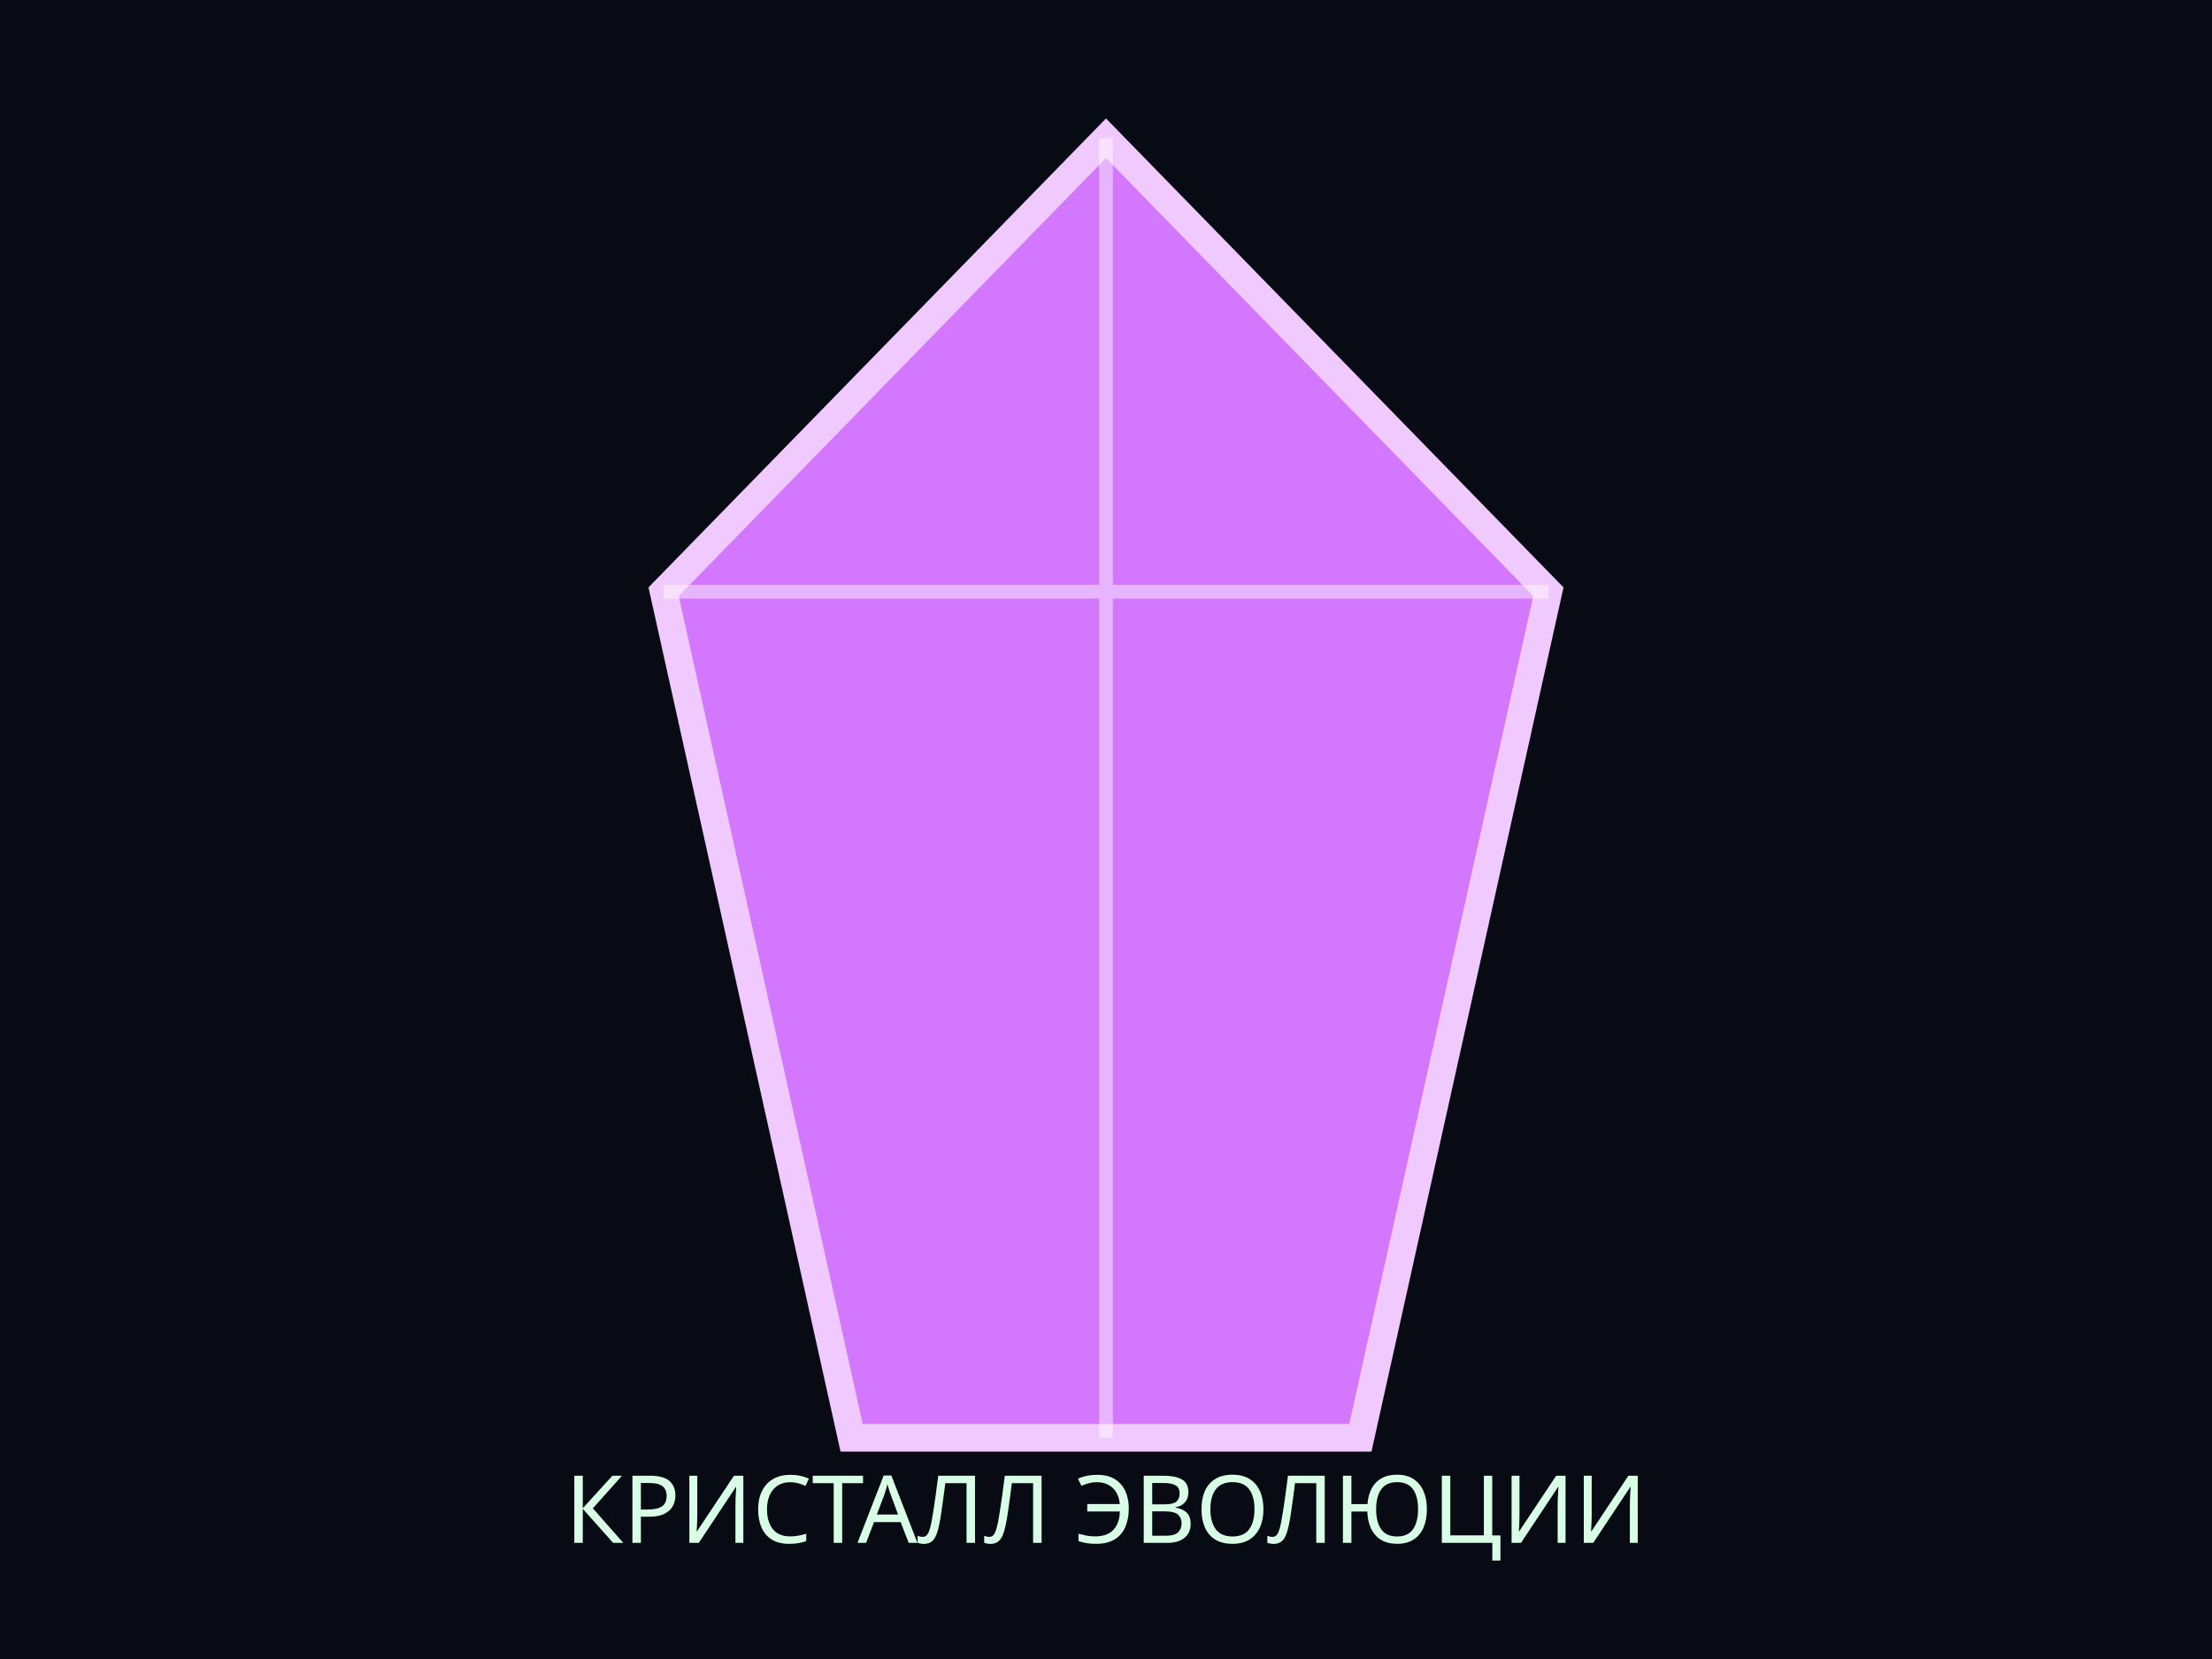
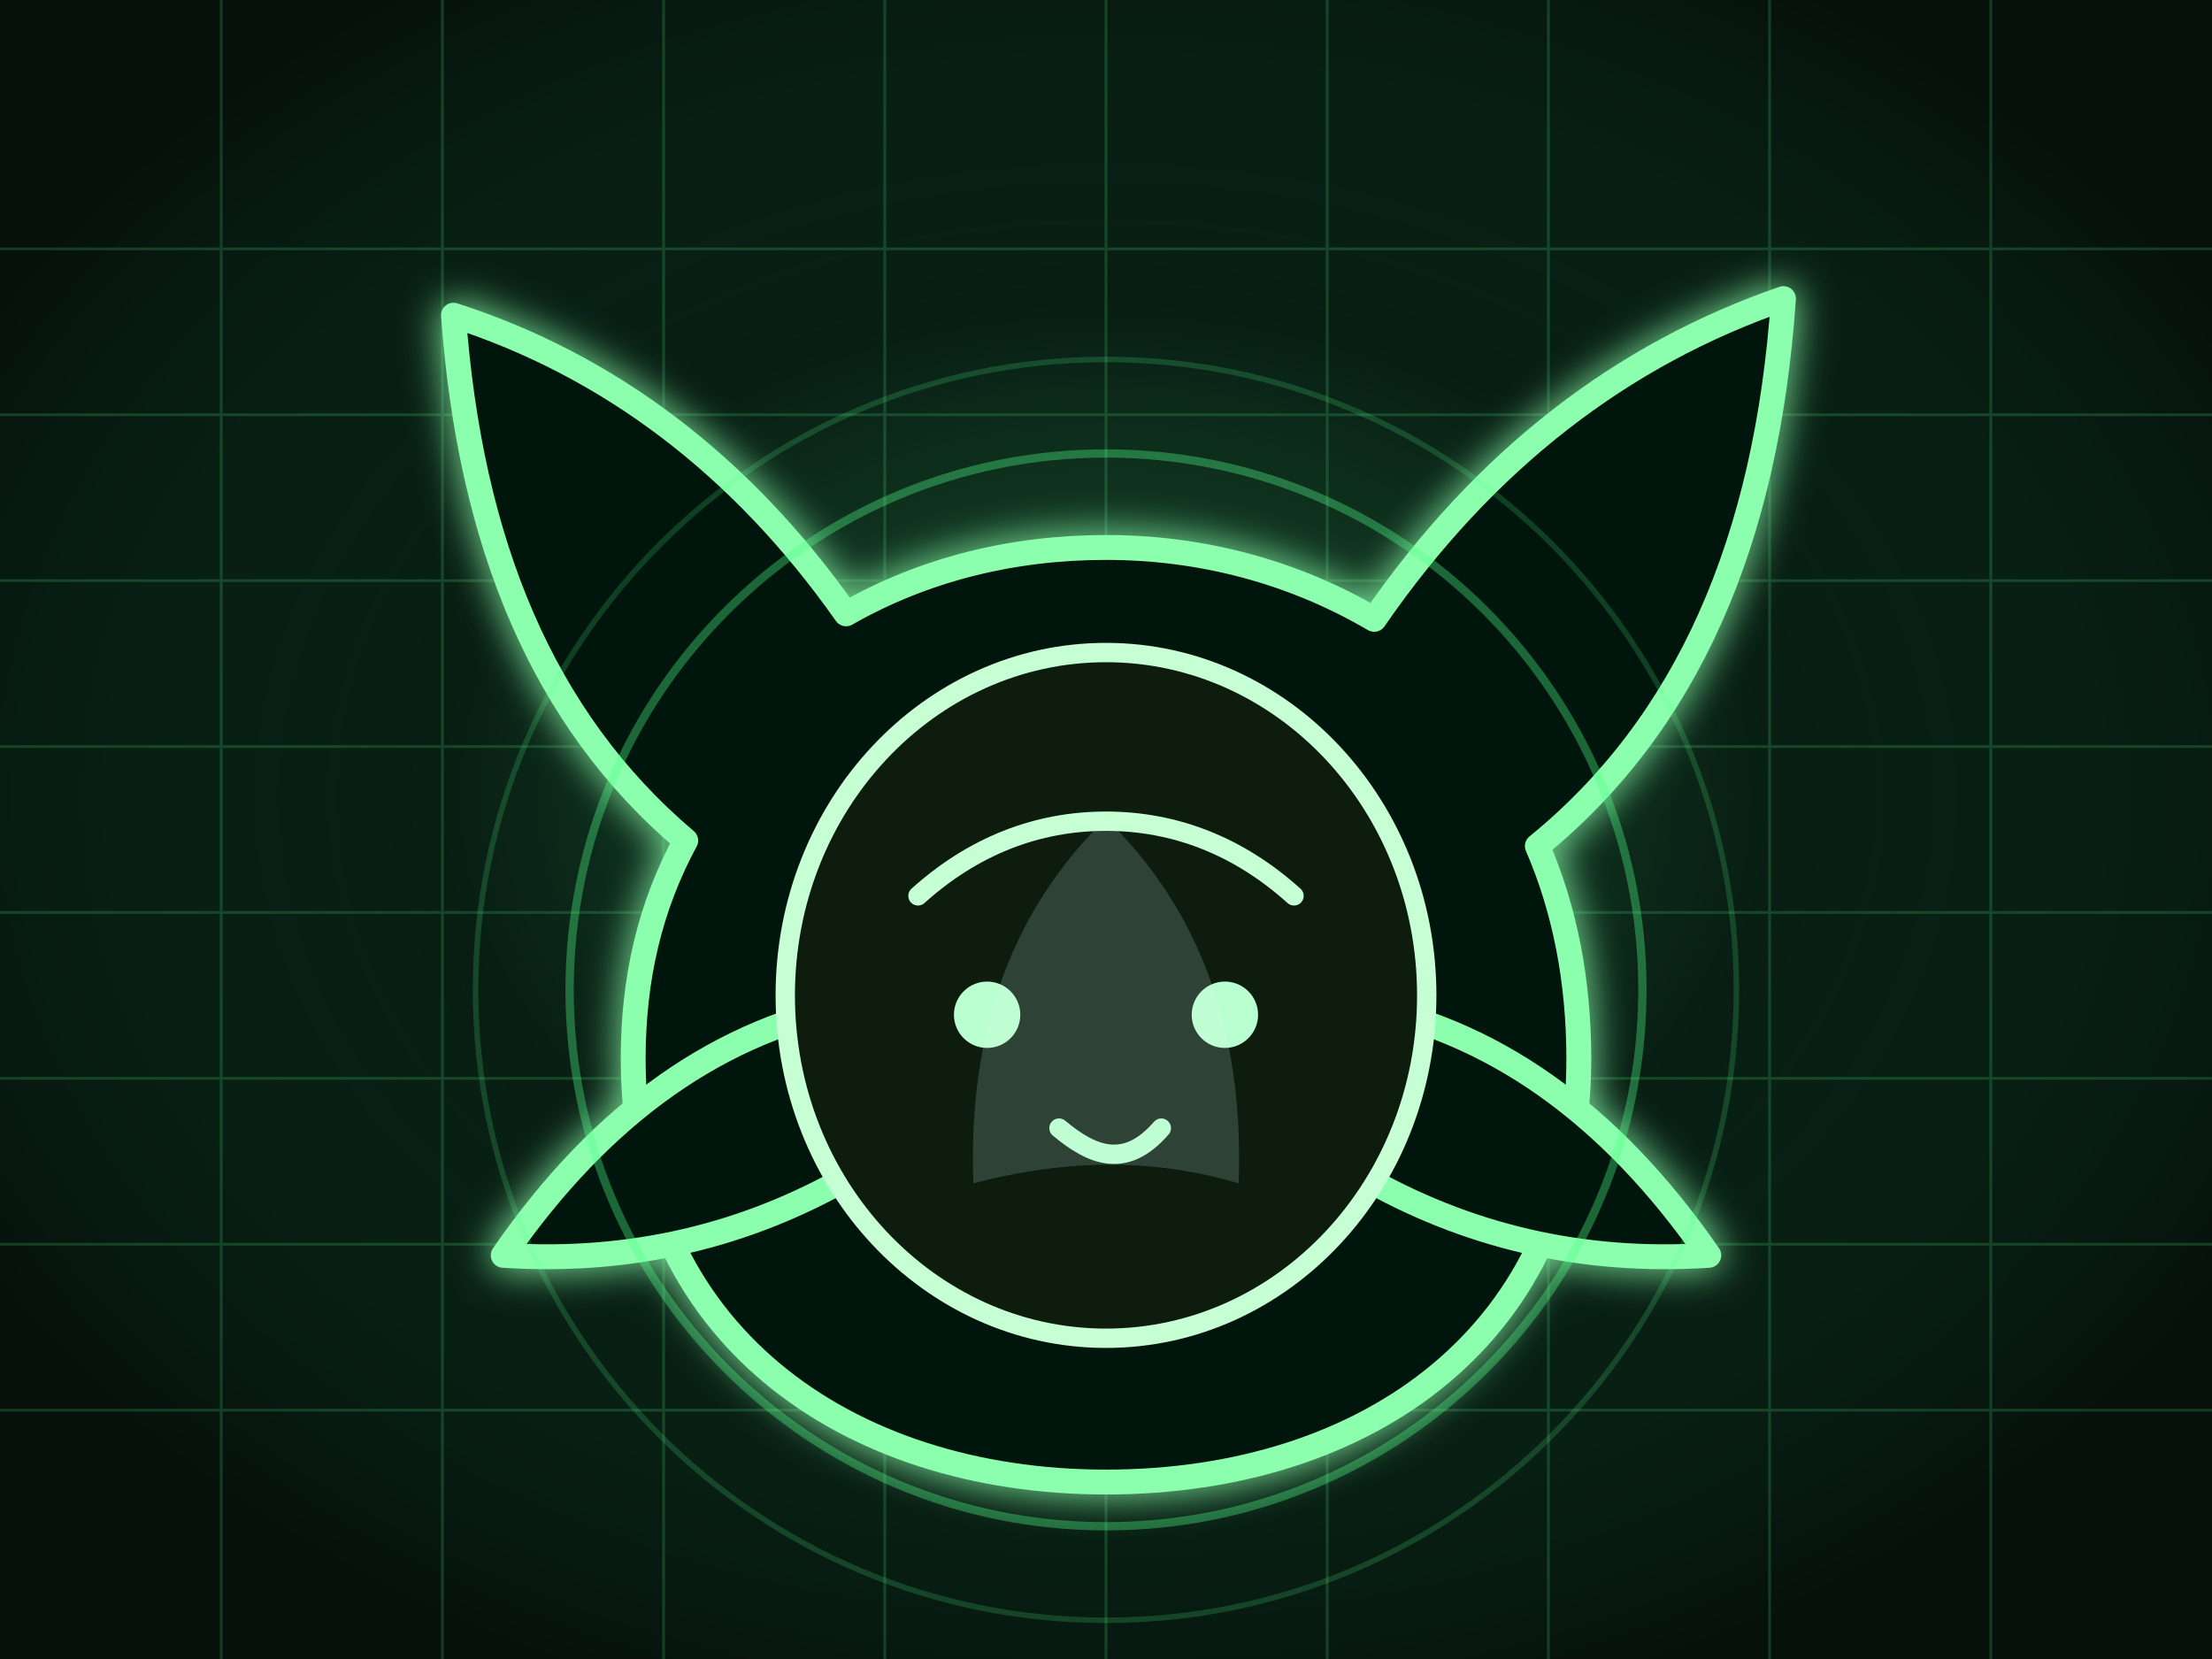
- <svg xmlns="http://www.w3.org/2000/svg" viewBox="0 0 800 600">
-   <rect width="800" height="600" fill="#090b14" />
-   <path d="M400 50 560 214 492 520H308L240 214z" fill="#d477ff" stroke="#f0c9ff" stroke-width="10" />
-   <path d="M240 214h320M400 50v470" stroke="#fff" stroke-width="5" opacity=".45" />
-   <text x="400" y="558" fill="#d8ffe5" font-size="34" text-anchor="middle" font-family="Verdana">КРИСТАЛЛ ЭВОЛЮЦИИ</text>
+ <svg xmlns="http://www.w3.org/2000/svg" viewBox="0 0 800 600" role="img" aria-label="Силуэт Иви">
+   <defs>
+     <radialGradient id="scanGlow" cx="50%" cy="48%" r="58%">
+       <stop offset="0" stop-color="#54ff91" stop-opacity=".26" />
+       <stop offset=".52" stop-color="#0c3b25" stop-opacity=".3" />
+       <stop offset="1" stop-color="#06110b" stop-opacity="1" />
+     </radialGradient>
+     <filter id="softGlow" x="-20%" y="-20%" width="140%" height="140%">
+       <feGaussianBlur stdDeviation="7" result="blur" />
+       <feMerge>
+         <feMergeNode in="blur" />
+         <feMergeNode in="SourceGraphic" />
+       </feMerge>
+     </filter>
+   </defs>
+   <rect width="800" height="600" fill="#06110b" />
+   <rect width="800" height="600" fill="url(#scanGlow)" />
+   <g opacity=".18" stroke="#51ff89" stroke-width="1">
+     <path d="M0 90h800M0 150h800M0 210h800M0 270h800M0 330h800M0 390h800M0 450h800M0 510h800" />
+     <path d="M80 0v600M160 0v600M240 0v600M320 0v600M400 0v600M480 0v600M560 0v600M640 0v600M720 0v600" />
+   </g>
+   <g filter="url(#softGlow)">
+     <path d="M248 304c-52-44-78-108-84-190 56 18 104 54 142 108 28-16 60-24 94-24 35 0 68 9 97 26 40-58 90-96 148-116-6 88-35 154-89 198 10 23 15 49 15 77 0 99-76 153-171 153-94 0-171-54-171-153 0-29 6-55 19-79z" fill="#041208" stroke="#8bffad" stroke-width="9" stroke-linejoin="round" />
+     <path d="M308 425c-38 22-80 32-126 29 36-52 79-82 129-91" fill="#041208" stroke="#8bffad" stroke-width="9" stroke-linejoin="round" />
+     <path d="M492 425c38 22 80 32 126 29-36-52-79-82-129-91" fill="#041208" stroke="#8bffad" stroke-width="9" stroke-linejoin="round" />
+     <ellipse cx="400" cy="360" rx="116" ry="124" fill="#071a10" stroke="#c7ffd5" stroke-width="7" />
+     <path d="M332 324c20-18 43-27 68-27s48 9 68 27" fill="none" stroke="#c7ffd5" stroke-width="7" stroke-linecap="round" />
+     <circle cx="357" cy="367" r="12" fill="#b9ffd0" />
+     <circle cx="443" cy="367" r="12" fill="#b9ffd0" />
+     <path d="M383 408c12 10 24 15 37 0" fill="none" stroke="#b9ffd0" stroke-width="7" stroke-linecap="round" />
+     <path d="M400 296c-34 33-50 77-48 132 34-9 66-9 96 0 2-55-14-99-48-132z" fill="#d9ffe4" opacity=".18" />
+   </g>
+   <circle cx="400" cy="358" r="194" fill="none" stroke="#51ff89" stroke-width="3" opacity=".35" />
+   <circle cx="400" cy="358" r="228" fill="none" stroke="#51ff89" stroke-width="2" opacity=".18" />
</svg>
